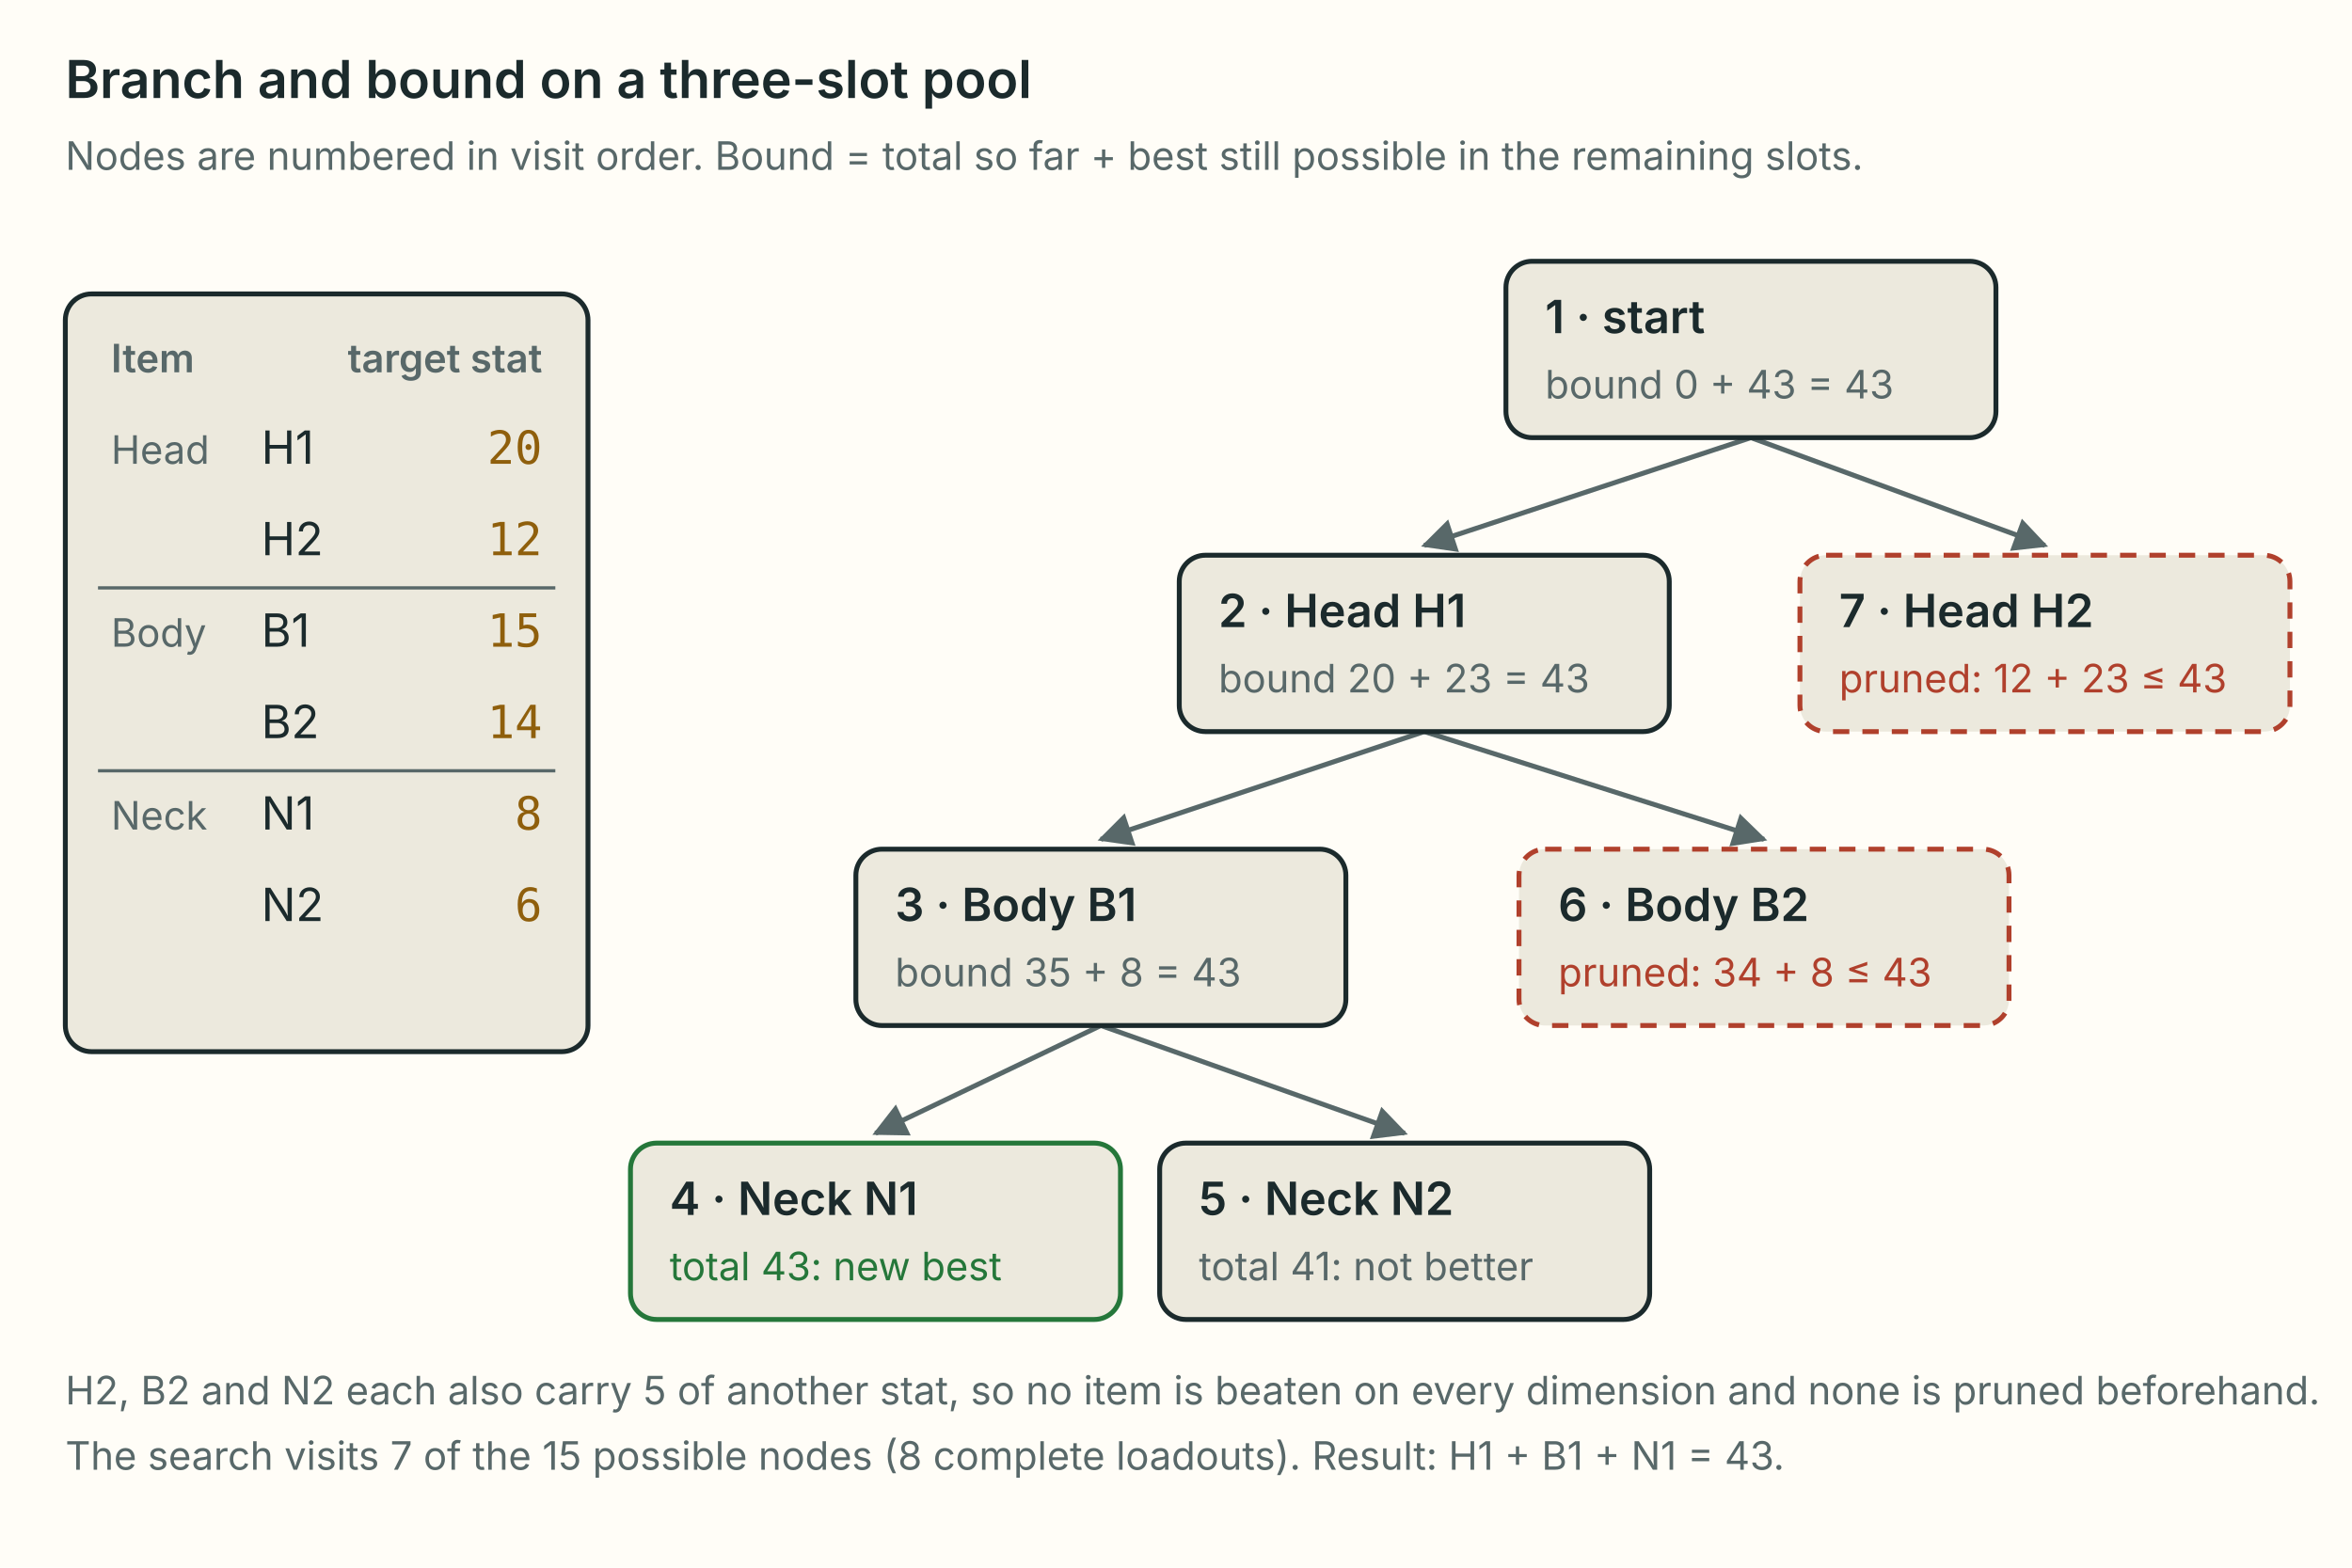
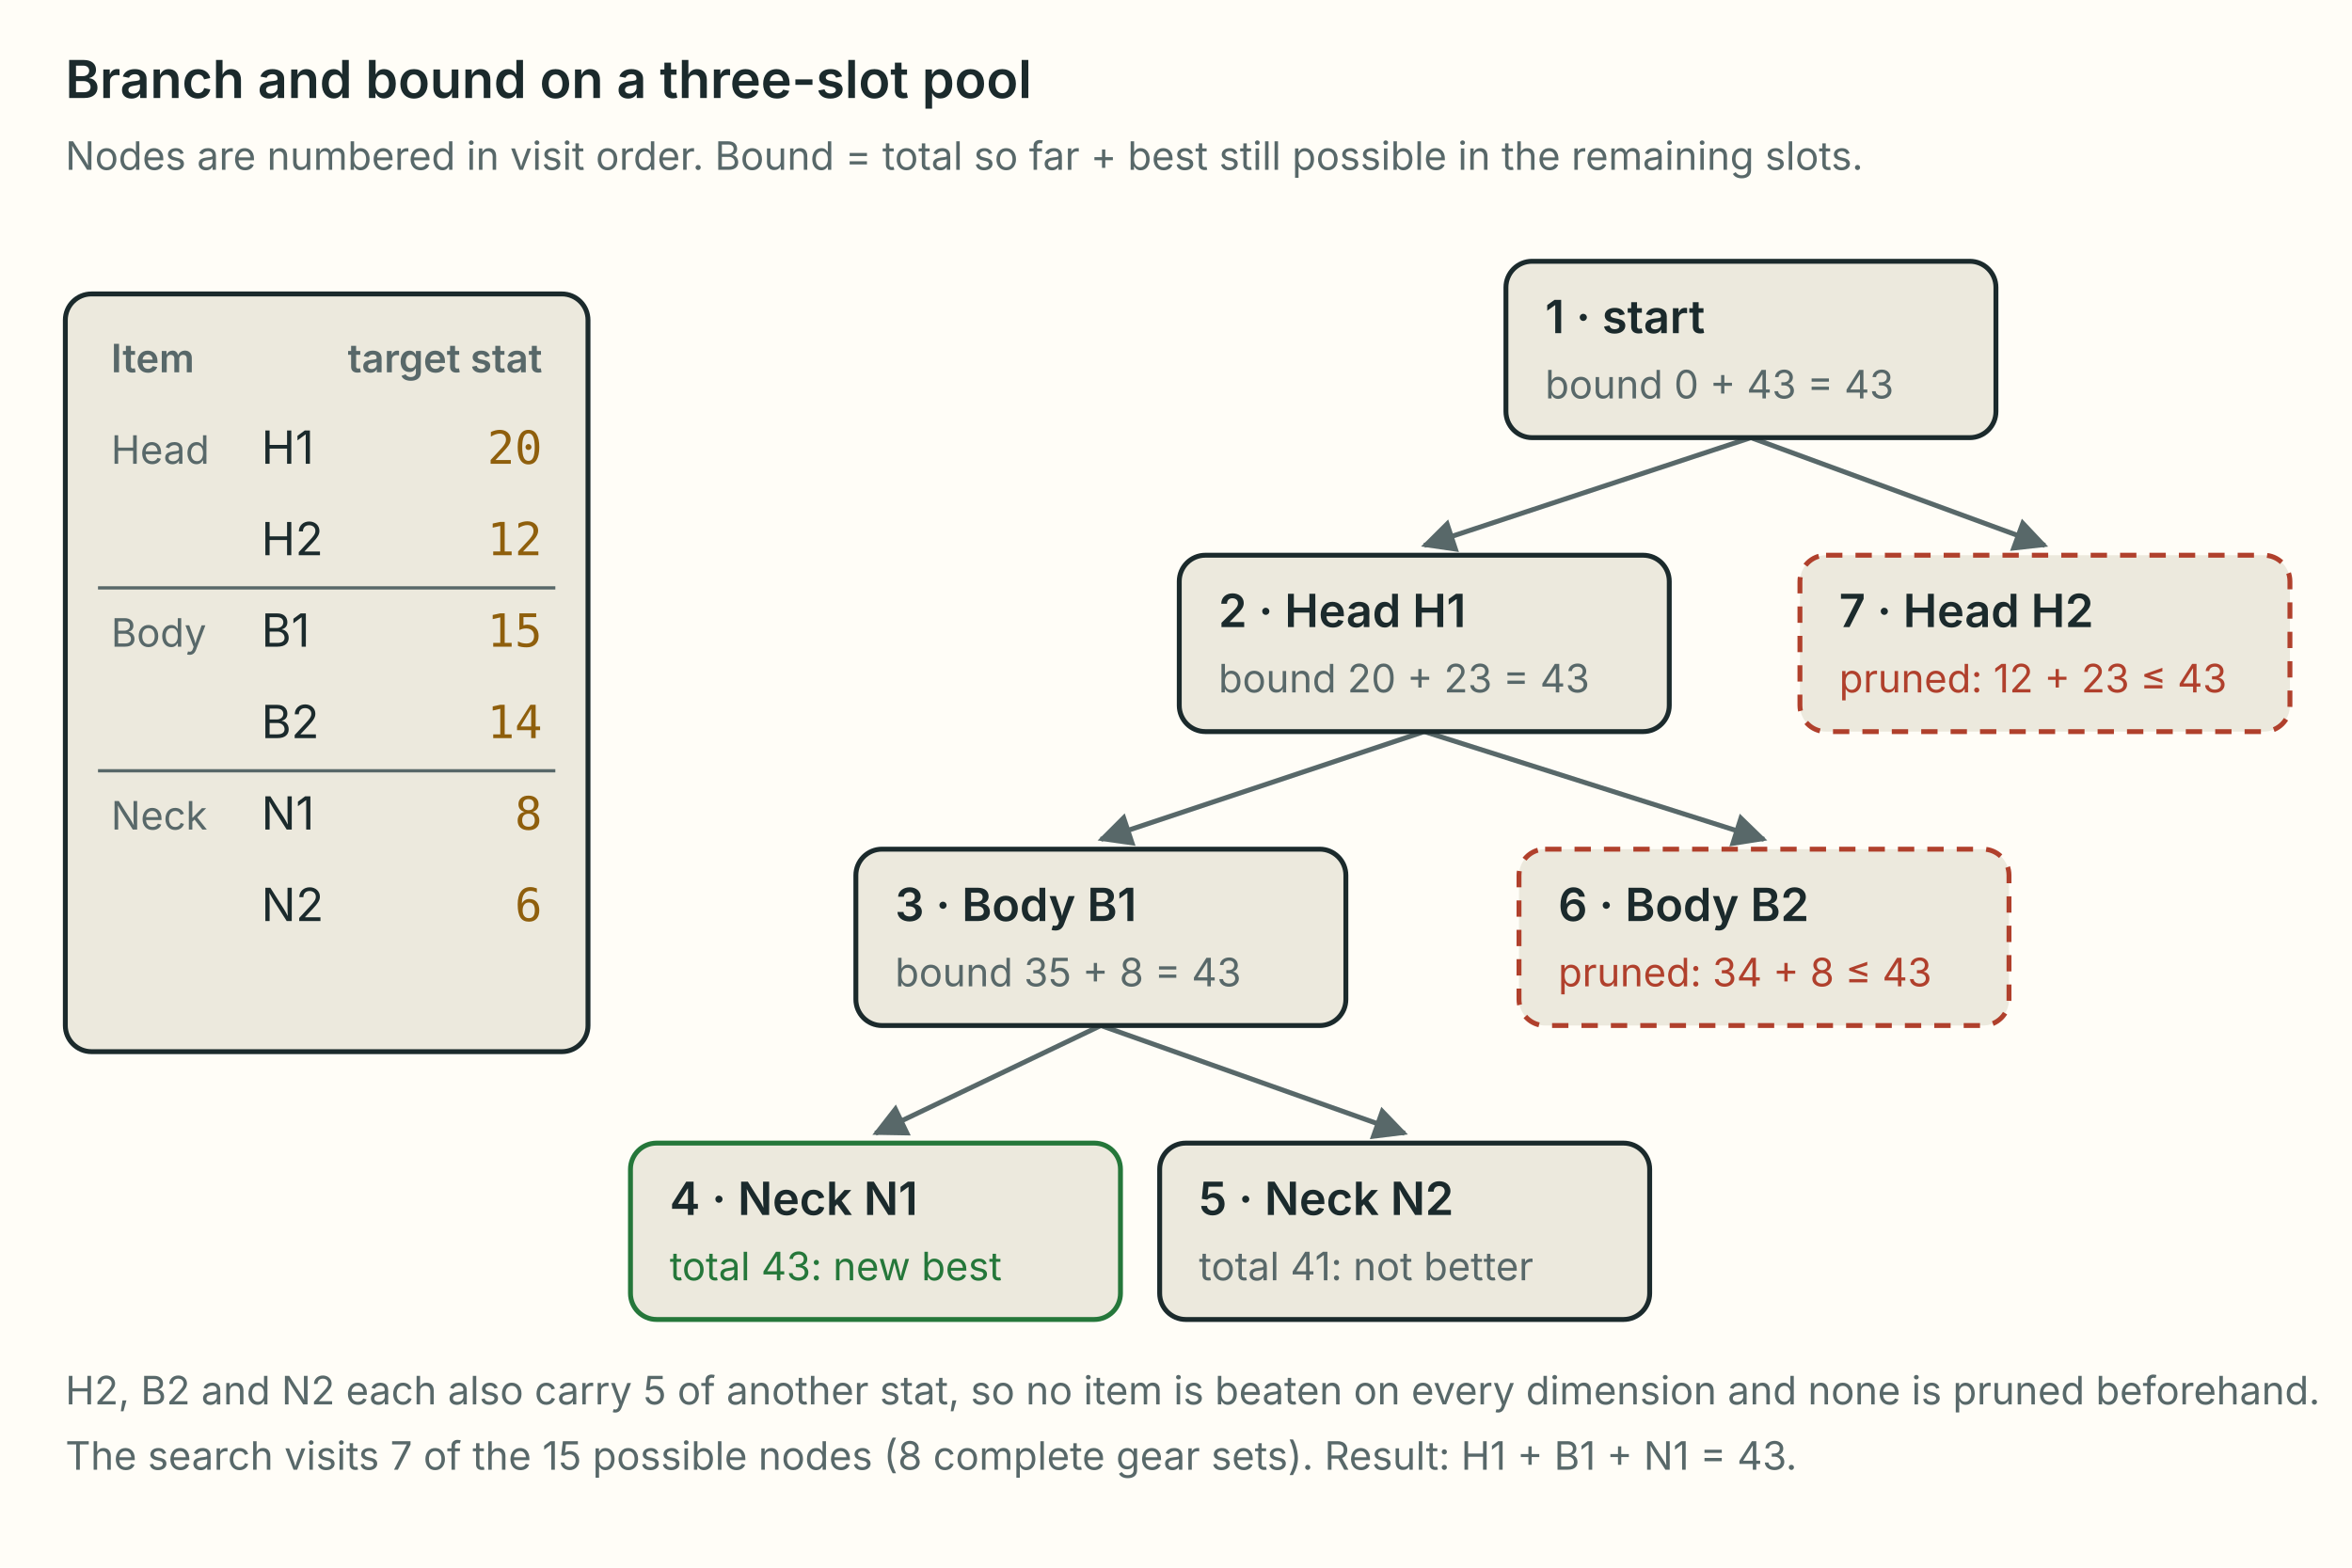
<svg xmlns="http://www.w3.org/2000/svg" viewBox="0 0 720 480" role="img" aria-label="A small branch-and-bound search tree over head, body and neck. The first descent finds a total of 43; body B2 and head H2 are pruned because their upper bound cannot beat 43. Seven nodes are visited out of fifteen.">
  <style>
  .bg { fill: #fffdf7; }
  .box { fill: #ece9dd; stroke: #1b2a2c; stroke-width: 1.5; }
  .box-good { fill: #ece9dd; stroke: #25773a; stroke-width: 1.5; }
  .box-bad { fill: #ece9dd; stroke: #b0402c; stroke-width: 1.5; stroke-dasharray: 5 4; }
  .box-accent { fill: #ece9dd; stroke: #0d6e72; stroke-width: 1.5; }
  .fg { fill: #1b2a2c; }
  .muted { fill: #586869; }
  .accent { fill: #0d6e72; }
  .gold { fill: #8f5f0c; }
  .bad { fill: #b0402c; }
  .good { fill: #25773a; }
  .s-fg { stroke: #1b2a2c; }
  .s-muted { stroke: #586869; }
  .s-accent { stroke: #0d6e72; }
  .s-bad { stroke: #b0402c; }
  .s-good { stroke: #25773a; }
  text { font-family: system-ui, -apple-system, "Segoe UI", sans-serif; font-size: 14px; }
  .num { font-family: ui-monospace, Consolas, monospace; }
  .small { font-size: 12px; }
  .title { font-size: 16px; font-weight: 600; }
  .b { font-weight: 600; }
  @media (prefers-color-scheme: dark) {
    .bg { fill: #142023; }
    .box { fill: #1b2b2e; stroke: #e5eeed; }
    .box-good { fill: #1b2b2e; stroke: #6cc788; }
    .box-bad { fill: #1b2b2e; stroke: #f08a74; }
    .box-accent { fill: #1b2b2e; stroke: #4cc2b6; }
    .fg { fill: #e5eeed; }
    .muted { fill: #92a5a5; }
    .accent { fill: #4cc2b6; }
    .gold { fill: #e2b659; }
    .bad { fill: #f08a74; }
    .good { fill: #6cc788; }
    .s-fg { stroke: #e5eeed; }
    .s-muted { stroke: #92a5a5; }
    .s-accent { stroke: #4cc2b6; }
    .s-bad { stroke: #f08a74; }
    .s-good { stroke: #6cc788; }
  }
</style>
  <defs>
    <marker id="arrow" viewBox="0 0 10 10" refX="9" refY="5" markerWidth="7" markerHeight="7" orient="auto-start-reverse">
      <path d="M0,0 L10,5 L0,10 z" class="muted" />
    </marker>
  </defs>
  <rect class="bg" x="0" y="0" width="720" height="480" />
  <text class="title fg" x="20" y="30">Branch and bound on a three-slot pool</text>
  <text class="small muted" x="20" y="52">Nodes are numbered in visit order. Bound = total so far + best still possible in the remaining slots.</text>
  <rect class="box" x="20" y="90" width="160" height="232" rx="8" />
  <text class="small b muted" x="34" y="114">Item</text>
  <text class="small b muted" x="166" y="114" text-anchor="end">target stat</text>
  <text class="small muted" x="34" y="142">Head</text>
  <text class="fg" x="80" y="142">H1</text>
  <text class="num gold" x="166" y="142" text-anchor="end">20</text>
  <text class="small muted" x="34" y="170" />
  <text class="fg" x="80" y="170">H2</text>
  <text class="num gold" x="166" y="170" text-anchor="end">12</text>
  <line class="s-muted" x1="30" y1="180" x2="170" y2="180" stroke-width="1" />
  <text class="small muted" x="34" y="198">Body</text>
  <text class="fg" x="80" y="198">B1</text>
  <text class="num gold" x="166" y="198" text-anchor="end">15</text>
  <text class="small muted" x="34" y="226" />
  <text class="fg" x="80" y="226">B2</text>
  <text class="num gold" x="166" y="226" text-anchor="end">14</text>
  <line class="s-muted" x1="30" y1="236" x2="170" y2="236" stroke-width="1" />
  <text class="small muted" x="34" y="254">Neck</text>
  <text class="fg" x="80" y="254">N1</text>
  <text class="num gold" x="166" y="254" text-anchor="end">8</text>
  <text class="small muted" x="34" y="282" />
  <text class="fg" x="80" y="282">N2</text>
  <text class="num gold" x="166" y="282" text-anchor="end">6</text>
  <line class="s-muted" x1="536" y1="134" x2="436" y2="167" stroke-width="1.5" marker-end="url(#arrow)" />
  <line class="s-muted" x1="536" y1="134" x2="626" y2="167" stroke-width="1.5" marker-end="url(#arrow)" />
  <line class="s-muted" x1="436" y1="224" x2="337" y2="257" stroke-width="1.5" marker-end="url(#arrow)" />
  <line class="s-muted" x1="436" y1="224" x2="540" y2="257" stroke-width="1.5" marker-end="url(#arrow)" />
  <line class="s-muted" x1="337" y1="314" x2="268" y2="347" stroke-width="1.5" marker-end="url(#arrow)" />
  <line class="s-muted" x1="337" y1="314" x2="430" y2="347" stroke-width="1.5" marker-end="url(#arrow)" />
  <rect class="box" x="461.0" y="80" width="150" height="54" rx="8" />
  <text class="fg b" x="473.0" y="102">1 · start</text>
  <text class="small muted" x="473.0" y="122">bound 0 + 43 = 43</text>
  <rect class="box" x="361.0" y="170" width="150" height="54" rx="8" />
  <text class="fg b" x="373.0" y="192">2 · Head H1</text>
  <text class="small muted" x="373.0" y="212">bound 20 + 23 = 43</text>
  <rect class="box-bad" x="551.0" y="170" width="150" height="54" rx="8" />
  <text class="fg b" x="563.0" y="192">7 · Head H2</text>
  <text class="small bad" x="563.0" y="212">pruned: 12 + 23 ≤ 43</text>
  <rect class="box" x="262.0" y="260" width="150" height="54" rx="8" />
  <text class="fg b" x="274.0" y="282">3 · Body B1</text>
  <text class="small muted" x="274.0" y="302">bound 35 + 8 = 43</text>
  <rect class="box-bad" x="465.0" y="260" width="150" height="54" rx="8" />
  <text class="fg b" x="477.0" y="282">6 · Body B2</text>
  <text class="small bad" x="477.0" y="302">pruned: 34 + 8 ≤ 43</text>
  <rect class="box-good" x="193.0" y="350" width="150" height="54" rx="8" />
  <text class="fg b" x="205.0" y="372">4 · Neck N1</text>
  <text class="small good" x="205.0" y="392">total 43: new best</text>
  <rect class="box" x="355.0" y="350" width="150" height="54" rx="8" />
  <text class="fg b" x="367.0" y="372">5 · Neck N2</text>
  <text class="small muted" x="367.0" y="392">total 41: not better</text>
  <text class="small muted" x="20" y="430">H2, B2 and N2 each also carry 5 of another stat, so no item is beaten on every dimension and none is pruned beforehand.</text>
-   <text class="small muted" x="20" y="450">The search visits 7 of the 15 possible nodes (8 complete loadouts). Result: H1 + B1 + N1 = 43.</text>
+   <text class="small muted" x="20" y="450">The search visits 7 of the 15 possible nodes (8 complete gear sets). Result: H1 + B1 + N1 = 43.</text>
</svg>
